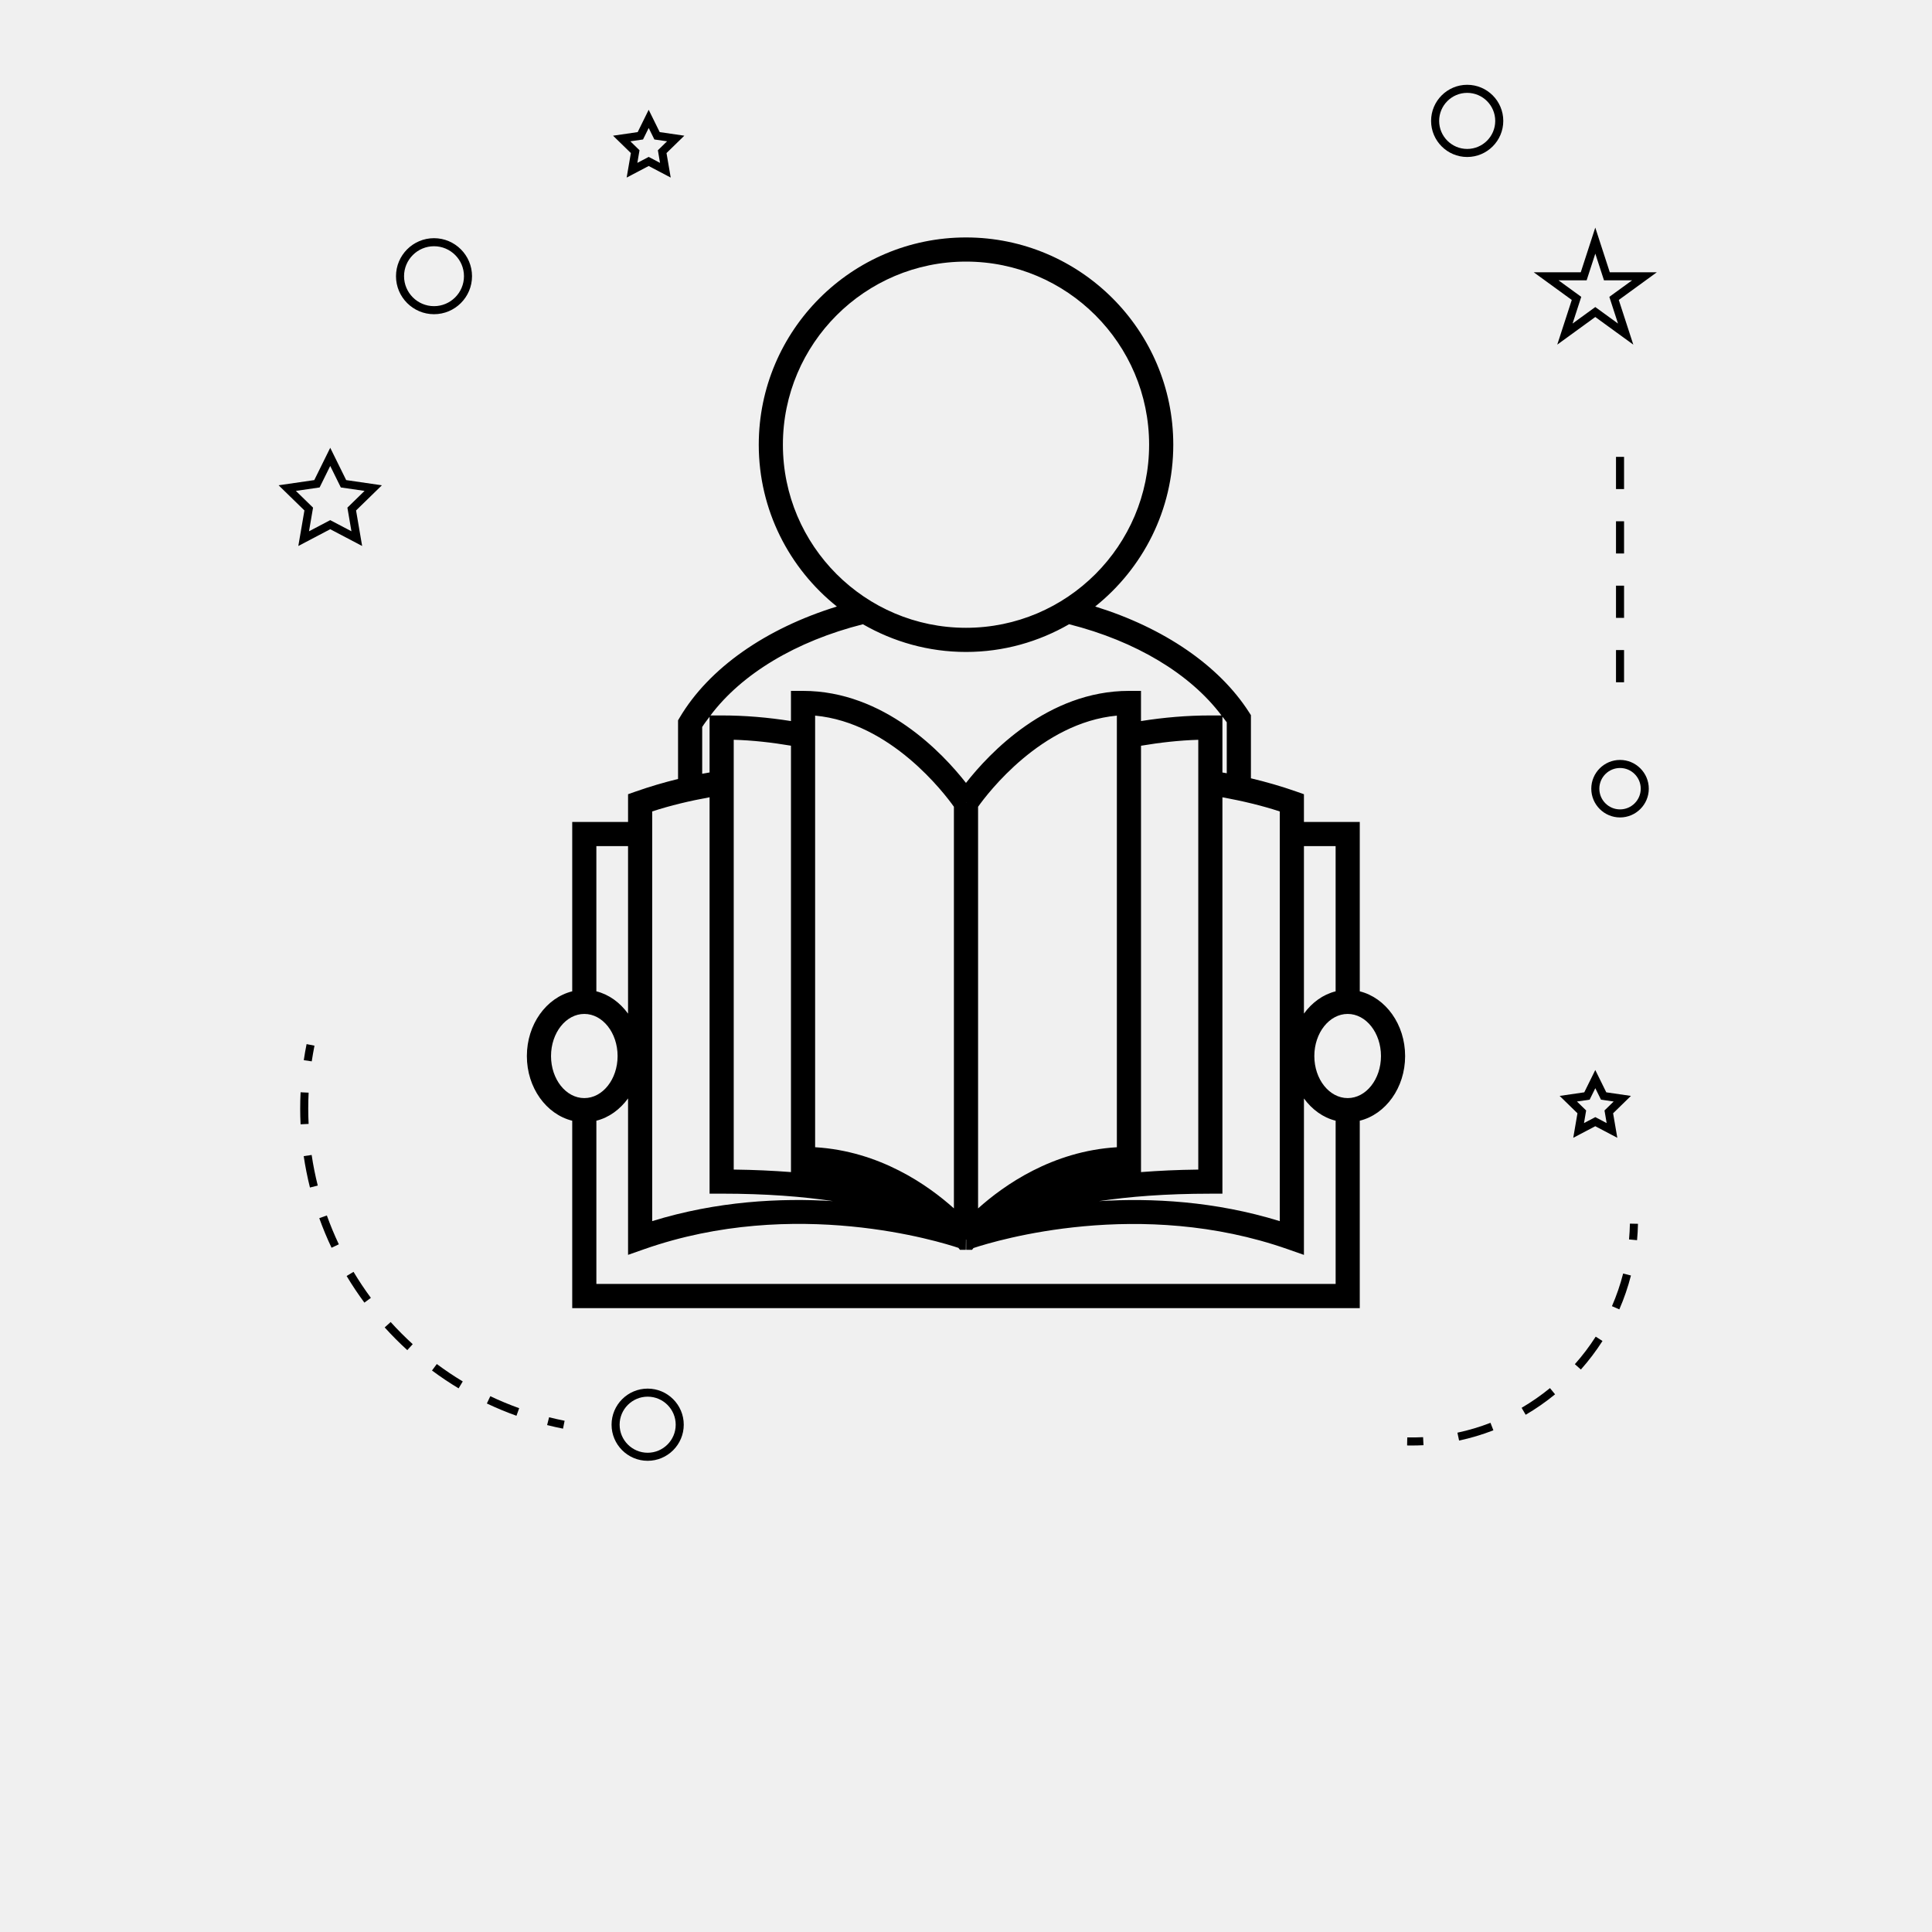
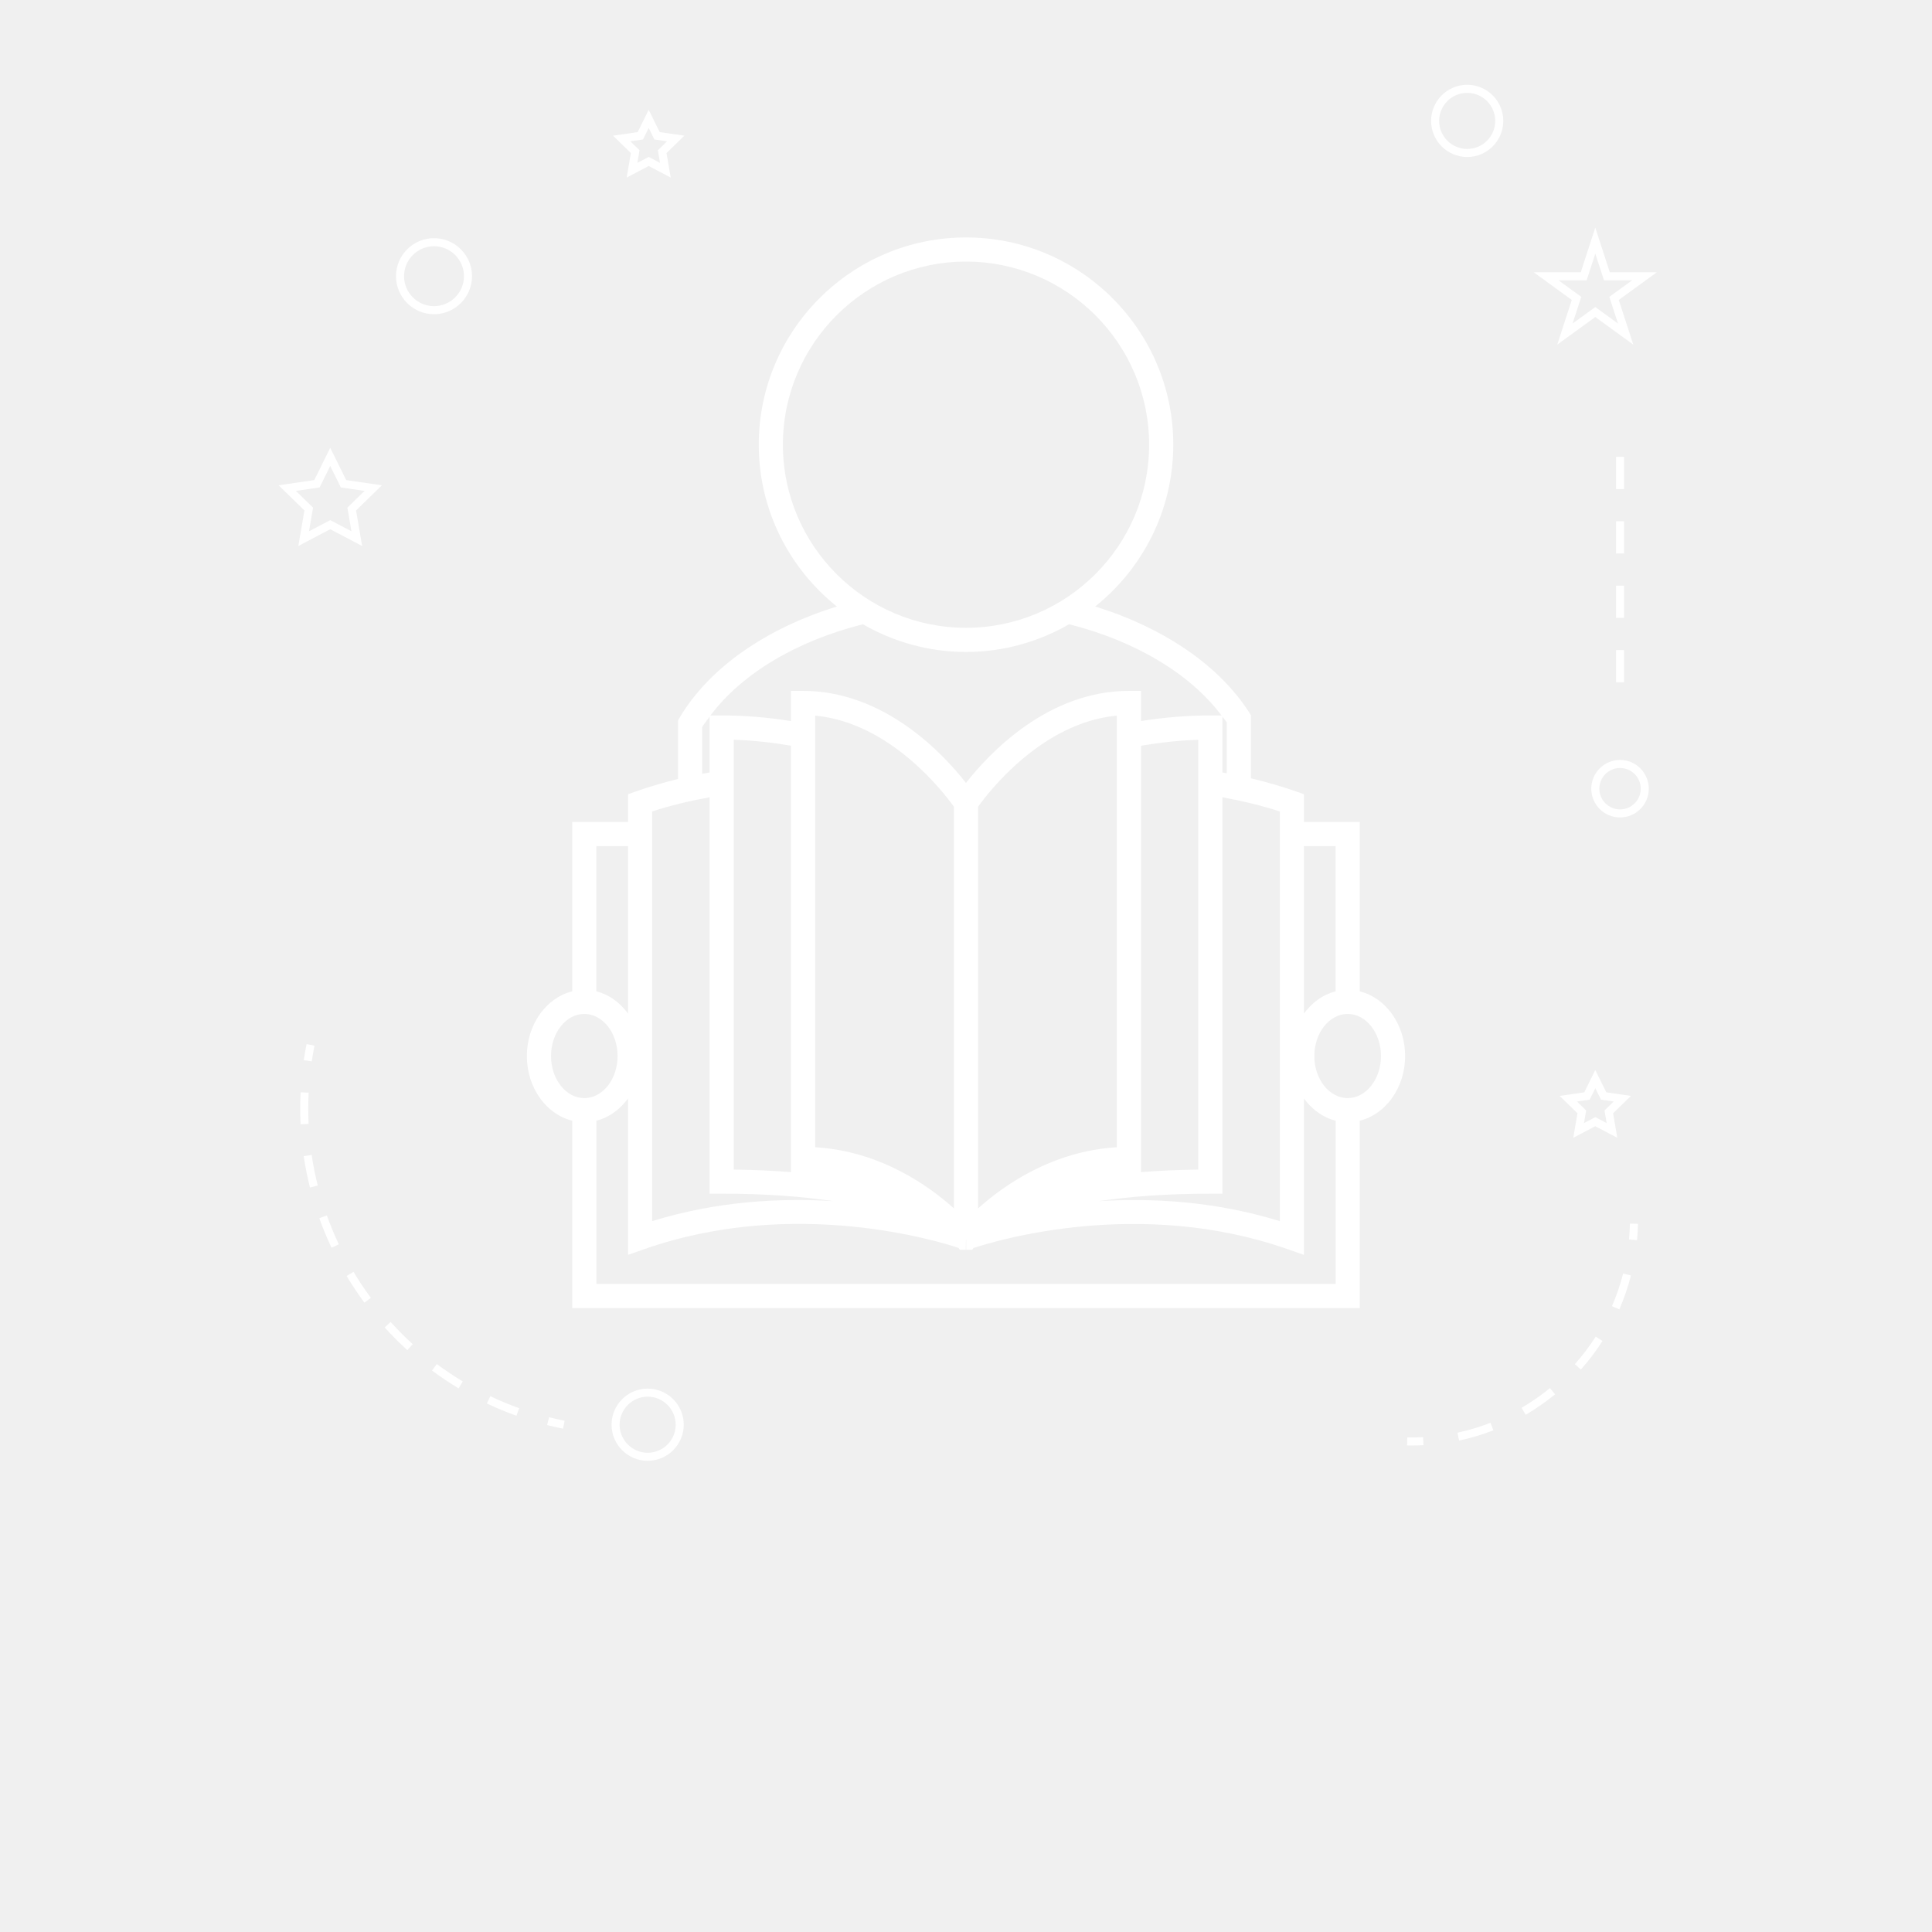
<svg xmlns="http://www.w3.org/2000/svg" width="700" height="700" viewBox="0 0 700 700" fill="none">
-   <g id="aprender ">
-     <g id="grupo">
-       <path id="person" d="M492.67 359.18V297.813H472.44V287.762L469.518 286.735C464.245 284.887 458.795 283.317 453.233 281.993V259.114L452.538 258.035C441.659 241.07 421.62 227.433 396.808 219.746C414.023 205.98 425.101 184.832 425.101 161.125C425.101 119.719 391.417 86.031 350.007 86.031C308.597 86.031 274.913 119.715 274.913 161.125C274.913 184.836 285.991 205.984 303.218 219.754C277.39 227.739 256.894 242.066 246.284 259.953L245.671 260.985V282.235C240.483 283.508 235.409 285.004 230.48 286.731L227.558 287.758V297.809H207.328V359.176C197.953 361.504 190.894 371.121 190.894 382.633C190.894 394.125 197.944 403.731 207.328 406.059V473.957H492.668V406.055C502.043 403.735 509.102 394.121 509.102 382.629C509.102 371.129 502.047 361.504 492.668 359.18H492.67ZM472.44 306.563H483.92V359.18C479.33 360.317 475.361 363.25 472.44 367.243V306.563ZM442.905 259.661C443.413 260.349 444.003 261.001 444.479 261.708V280.165C443.96 280.071 443.428 279.985 442.905 279.891V259.661ZM442.905 432.491V288.871C450.022 290.18 457.014 291.816 463.69 294.004V442.444C440.17 435.182 417.303 434.01 398.174 435.194C409.096 433.561 422.322 432.495 438.529 432.495L442.905 432.491ZM354.374 437.827V292.307C357.823 287.448 377.265 261.834 404.659 259.284V415.664C381.288 417.07 363.772 429.391 354.374 437.832V437.827ZM413.409 424.675V270.195C420.3 269.035 427.241 268.246 434.159 268.043V423.763C426.636 423.849 419.764 424.177 413.409 424.673V424.675ZM283.659 161.125C283.659 124.543 313.421 94.781 350.003 94.781C386.585 94.781 416.347 124.543 416.347 161.125C416.343 197.707 386.577 227.465 349.995 227.465C313.413 227.465 283.659 197.707 283.659 161.125ZM312.651 226.176C323.663 232.524 336.397 236.215 350.003 236.215C363.605 236.215 376.339 232.524 387.358 226.168C411.514 232.281 431.253 244.164 442.565 259.219H438.53C430.178 259.219 421.753 259.93 413.405 261.254V250.32H409.03C379.635 250.32 358.409 272.914 349.995 283.668C341.585 272.91 320.35 250.32 290.956 250.32H286.581V261.254C278.241 259.926 269.815 259.219 261.464 259.219H257.421C268.73 244.153 288.378 232.317 312.651 226.176H312.651ZM350.194 290.86H350.096L350.073 290.836L350.108 290.809L350.194 290.86ZM349.932 290.848V290.86H349.909L349.932 290.848ZM345.62 292.301V437.821C336.221 429.388 318.71 417.059 295.335 415.661V259.281C322.73 261.828 342.171 287.445 345.62 292.301V292.301ZM286.585 270.188V424.668C280.225 424.18 273.362 423.844 265.843 423.758V268.028C272.761 268.231 279.702 269.02 286.585 270.18V270.188ZM254.417 263.407C255.21 262.13 256.182 260.915 257.093 259.681V279.88C256.202 280.036 255.303 280.184 254.417 280.352V263.407ZM236.304 293.997C242.976 291.81 249.972 290.169 257.093 288.864V432.484H261.468C277.679 432.484 290.909 433.559 301.827 435.184C282.694 434 259.823 435.172 236.3 442.434L236.304 293.997ZM216.074 306.559H227.554V367.266C224.636 363.258 220.663 360.317 216.074 359.176V306.559ZM199.648 382.629C199.648 374.219 205.054 367.367 211.707 367.367C218.355 367.367 223.766 374.211 223.766 382.629C223.766 391.024 218.36 397.859 211.707 397.859C205.054 397.859 199.648 391.023 199.648 382.629ZM483.918 465.199H216.078V406.051C220.668 404.914 224.636 401.973 227.558 397.973V454.657L233.386 452.61C288.074 433.407 340.816 449.981 347.256 452.126L347.811 452.833H349.936L349.986 449.04L350.061 449.208V452.837H352.193L352.701 452.188C361.205 449.376 413.037 433.809 466.611 452.622L472.439 454.669L472.447 398.001C475.369 401.989 479.342 404.919 483.927 406.051V465.199L483.918 465.199ZM488.293 397.859C481.625 397.859 476.207 391.027 476.207 382.629C476.207 374.219 481.633 367.367 488.293 367.367C494.941 367.367 500.352 374.211 500.352 382.629C500.352 391.024 494.942 397.859 488.293 397.859Z" fill="black" />
-       <path id="Vector" d="M234.66 503.12C227.449 503.12 221.582 508.987 221.582 516.198C221.582 523.409 227.449 529.276 234.66 529.276C241.871 529.276 247.738 523.409 247.738 516.198C247.738 508.987 241.871 503.12 234.66 503.12ZM234.66 526.358C229.058 526.358 224.5 521.796 224.5 516.198C224.5 510.596 229.063 506.038 234.66 506.038C240.262 506.038 244.82 510.601 244.82 516.198C244.82 521.8 240.258 526.358 234.66 526.358Z" fill="black" />
-       <path id="Vector_2" d="M119.65 162.24L113.869 173.947L100.943 175.826L110.298 184.943L108.087 197.822L119.649 191.744L131.211 197.822L129.008 184.947L138.364 175.83L125.43 173.947L119.65 162.24ZM125.869 183.928L127.334 192.491L119.646 188.455L111.959 192.491L113.423 183.928L107.205 177.862L115.802 176.612L119.646 168.823L123.49 176.612L132.088 177.862L125.869 183.928Z" fill="black" />
-       <path id="Vector_3" d="M239.02 47.863L235.032 39.777L231.043 47.863L222.118 49.164L228.575 55.457L227.051 64.34L235.032 60.144L243.012 64.34L241.489 55.457L247.946 49.164L239.02 47.863ZM239.137 59.011L235.032 56.851L230.926 59.011L231.707 54.437L228.383 51.195L232.981 50.531L235.036 46.37L237.09 50.531L241.688 51.195L238.364 54.437L239.137 59.011Z" fill="black" />
-       <path id="Vector_4" d="M578 408.05L585.981 412.245L584.457 403.363L590.914 397.07L581.988 395.769L578 387.683L574.012 395.769L565.086 397.07L571.543 403.363L570.019 412.245L578 408.05ZM571.359 399.097L575.957 398.433L578.012 394.273L580.067 398.433L584.664 399.097L581.34 402.339L582.121 406.913L578.016 404.753L573.91 406.913L574.692 402.339L571.359 399.097Z" fill="black" />
-       <path id="Vector_5" d="M578 82.461L572.738 98.66H555.711L569.484 108.676L564.223 124.867L578 114.855L591.777 124.867L586.515 108.676L600.288 98.66H583.261L578 82.461ZM583.09 107.555L586.234 117.227L578.004 111.246L569.773 117.227L572.918 107.555L564.687 101.571H574.867L578.012 91.895L581.156 101.571H591.336L583.09 107.555Z" fill="black" />
-       <path id="Vector_6" d="M531.59 30.723C524.379 30.723 518.512 36.59 518.512 43.801C518.512 51.012 524.379 56.879 531.59 56.879C538.801 56.879 544.668 51.012 544.668 43.801C544.672 36.594 538.809 30.723 531.59 30.723V30.723ZM531.59 53.965C525.988 53.965 521.43 49.403 521.43 43.805C521.43 38.203 525.993 33.645 531.59 33.645C537.192 33.645 541.75 38.208 541.75 43.805C541.754 49.403 537.199 53.965 531.59 53.965Z" fill="black" />
-       <path id="Vector_7" d="M586.97 275.34C581.224 275.34 576.552 280.012 576.552 285.758C576.552 291.504 581.224 296.176 586.97 296.176C592.716 296.176 597.388 291.504 597.388 285.758C597.388 280.012 592.708 275.34 586.97 275.34ZM586.97 293.258C582.833 293.258 579.47 289.891 579.47 285.758C579.47 281.621 582.837 278.258 586.97 278.258C591.107 278.258 594.47 281.625 594.47 285.758C594.47 289.895 591.103 293.258 586.97 293.258Z" fill="black" />
-       <path id="Vector_8" d="M157.25 86.297C149.656 86.297 143.477 92.473 143.477 100.07C143.477 107.664 149.653 113.843 157.25 113.843C164.844 113.843 171.023 107.667 171.023 100.07C171.023 92.476 164.839 86.297 157.25 86.297ZM157.25 110.926C151.266 110.926 146.395 106.055 146.395 100.071C146.395 94.087 151.266 89.216 157.25 89.216C163.234 89.216 168.105 94.087 168.105 100.071C168.105 106.055 163.23 110.926 157.25 110.926Z" fill="black" />
-       <path id="Vector_9" d="M198.23 516.33C200.132 516.814 202.05 517.24 203.992 517.631L204.57 514.771C202.675 514.393 200.8 513.967 198.945 513.506L198.23 516.33Z" fill="black" />
-       <path id="Vector_10" d="M139.38 480.95C141.954 483.809 144.712 486.575 147.571 489.177L149.536 487.016C146.747 484.477 144.06 481.782 141.544 478.997L139.38 480.95Z" fill="black" />
-       <path id="Vector_11" d="M111.68 401.64C111.68 399.734 111.727 397.82 111.821 395.894L108.91 395.753C108.813 397.718 108.766 399.687 108.766 401.64C108.766 403.554 108.813 405.46 108.906 407.355L111.817 407.214C111.723 405.363 111.68 403.507 111.68 401.64L111.68 401.64Z" fill="black" />
-       <path id="Vector_12" d="M110.04 418.89C110.606 422.699 111.368 426.527 112.302 430.265L115.13 429.554C114.216 425.91 113.466 422.175 112.919 418.464L110.04 418.89Z" fill="black" />
-       <path id="Vector_13" d="M156.52 496.56C159.622 498.869 162.868 501.044 166.161 503.025L167.665 500.521C164.45 498.591 161.29 496.466 158.262 494.216L156.52 496.56Z" fill="black" />
-       <path id="Vector_14" d="M125.59 462.32C127.567 465.629 129.738 468.879 132.031 471.972L134.375 470.238C132.141 467.211 130.024 464.043 128.094 460.816L125.59 462.32Z" fill="black" />
-       <path id="Vector_15" d="M176.4 508.51C179.884 510.162 183.494 511.658 187.123 512.959L188.107 510.213C184.568 508.948 181.049 507.483 177.646 505.873L176.4 508.51Z" fill="black" />
-       <path id="Vector_16" d="M115.68 441.37C116.973 444.979 118.469 448.585 120.125 452.085L122.762 450.835C121.145 447.421 119.688 443.905 118.426 440.382L115.68 441.37Z" fill="black" />
-       <path id="Vector_17" d="M113.94 378.87L111.081 378.3C110.694 380.241 110.35 382.179 110.065 384.12L112.948 384.546C113.237 382.659 113.569 380.765 113.94 378.87L113.94 378.87Z" fill="black" />
-       <path id="Vector_18" d="M590.23 449.07L593.136 449.34C593.316 447.379 593.429 445.402 593.468 443.406L590.55 443.347C590.507 445.273 590.402 447.179 590.23 449.07L590.23 449.07Z" fill="black" />
-       <path id="Vector_19" d="M528.05 519.09L528.655 521.942C532.874 521.043 537.05 519.793 541.085 518.231L540.031 515.512C536.152 517.02 532.117 518.219 528.051 519.09H528.05Z" fill="black" />
-       <path id="Vector_20" d="M584.04 473.25L586.716 474.41C588.439 470.449 589.852 466.32 590.923 462.137L588.095 461.422C587.064 465.454 585.696 469.438 584.04 473.25V473.25Z" fill="black" />
-       <path id="Vector_21" d="M570.6 494.27L572.784 496.208C575.659 492.969 578.291 489.489 580.612 485.864L578.155 484.289C575.92 487.789 573.377 491.149 570.6 494.27V494.27Z" fill="black" />
-       <path id="Vector_22" d="M551.31 510.08L552.779 512.6C556.505 510.424 560.087 507.932 563.431 505.189L561.583 502.932C558.357 505.576 554.896 507.978 551.31 510.08L551.31 510.08Z" fill="black" />
-       <path id="Vector_23" d="M509.88 520.8L509.821 523.718C510.38 523.73 510.942 523.734 511.501 523.734C512.931 523.734 514.349 523.699 515.759 523.624L515.614 520.714C513.712 520.808 511.814 520.843 509.88 520.8H509.88Z" fill="black" />
-       <path id="Vector_24" d="M585.51 188.87H588.428V200.538H585.51V188.87Z" fill="black" />
-       <path id="Vector_25" d="M585.51 212.2H588.428V223.868H585.51V212.2Z" fill="black" />
-       <path id="Vector_26" d="M585.51 235.53H588.428V247.198H585.51V235.53Z" fill="black" />
-       <path id="Vector_27" d="M585.51 165.53H588.428V177.198H585.51V165.53Z" fill="black" />
-     </g>
-   </g>
+   <path d="M492.67 359.18V297.813H472.44V287.762L469.518 286.735C464.245 284.887 458.795 283.317 453.233 281.993V259.114L452.538 258.035C441.659 241.07 421.62 227.433 396.808 219.746C414.023 205.98 425.101 184.832 425.101 161.125C425.101 119.719 391.417 86.031 350.007 86.031C308.597 86.031 274.913 119.715 274.913 161.125C274.913 184.836 285.991 205.984 303.218 219.754C277.39 227.739 256.894 242.066 246.284 259.953L245.671 260.985V282.235C240.483 283.508 235.409 285.004 230.48 286.731L227.558 287.758V297.809H207.328V359.176C197.953 361.504 190.894 371.121 190.894 382.633C190.894 394.125 197.944 403.731 207.328 406.059V473.957H492.668V406.055C502.043 403.735 509.102 394.121 509.102 382.629C509.102 371.129 502.047 361.504 492.668 359.18H492.67ZM472.44 306.563H483.92V359.18C479.33 360.317 475.361 363.25 472.44 367.243V306.563ZM442.905 259.661C443.413 260.349 444.003 261.001 444.479 261.708V280.165C443.96 280.071 443.428 279.985 442.905 279.891V259.661ZM442.905 432.491V288.871C450.022 290.18 457.014 291.816 463.69 294.004V442.444C440.17 435.182 417.303 434.01 398.174 435.194C409.096 433.561 422.322 432.495 438.529 432.495L442.905 432.491ZM354.374 437.827V292.307C357.823 287.448 377.265 261.834 404.659 259.284V415.664C381.288 417.07 363.772 429.391 354.374 437.832V437.827ZM413.409 424.675V270.195C420.3 269.035 427.241 268.246 434.159 268.043V423.763C426.636 423.849 419.764 424.177 413.409 424.673V424.675ZM283.659 161.125C283.659 124.543 313.421 94.781 350.003 94.781C386.585 94.781 416.347 124.543 416.347 161.125C416.343 197.707 386.577 227.465 349.995 227.465C313.413 227.465 283.659 197.707 283.659 161.125ZM312.651 226.176C323.663 232.524 336.397 236.215 350.003 236.215C363.605 236.215 376.339 232.524 387.358 226.168C411.514 232.281 431.253 244.164 442.565 259.219H438.53C430.178 259.219 421.753 259.93 413.405 261.254V250.32H409.03C379.635 250.32 358.409 272.914 349.995 283.668C341.585 272.91 320.35 250.32 290.956 250.32H286.581V261.254C278.241 259.926 269.815 259.219 261.464 259.219H257.421C268.73 244.153 288.378 232.317 312.651 226.176ZM350.194 290.86H350.096L350.073 290.836L350.108 290.809L350.194 290.86ZM349.932 290.848V290.86H349.909L349.932 290.848ZM345.62 292.301V437.821C336.221 429.388 318.71 417.059 295.335 415.661V259.281C322.73 261.828 342.171 287.445 345.62 292.301ZM286.585 270.188V424.668C280.225 424.18 273.362 423.844 265.843 423.758V268.028C272.761 268.231 279.702 269.02 286.585 270.18V270.188ZM254.417 263.407C255.21 262.13 256.182 260.915 257.093 259.681V279.88C256.202 280.036 255.303 280.184 254.417 280.352V263.407ZM236.304 293.997C242.976 291.81 249.972 290.169 257.093 288.864V432.484H261.468C277.679 432.484 290.909 433.559 301.827 435.184C282.694 434 259.823 435.172 236.3 442.434L236.304 293.997ZM216.074 306.559H227.554V367.266C224.636 363.258 220.663 360.317 216.074 359.176V306.559ZM199.648 382.629C199.648 374.219 205.054 367.367 211.707 367.367C218.355 367.367 223.766 374.211 223.766 382.629C223.766 391.024 218.36 397.859 211.707 397.859C205.054 397.859 199.648 391.023 199.648 382.629ZM483.918 465.199H216.078V406.051C220.668 404.914 224.636 401.973 227.558 397.973V454.657L233.386 452.61C288.074 433.407 340.816 449.981 347.256 452.126L347.811 452.833H349.936L349.986 449.04L350.061 449.208V452.837H352.193L352.701 452.188C361.205 449.376 413.037 433.809 466.611 452.622L472.439 454.669L472.447 398.001C475.369 401.989 479.342 404.919 483.927 406.051V465.199H483.918ZM488.293 397.859C481.625 397.859 476.207 391.027 476.207 382.629C476.207 374.219 481.633 367.367 488.293 367.367C494.941 367.367 500.352 374.211 500.352 382.629C500.352 391.024 494.942 397.859 488.293 397.859Z" fill="white" />
+   <path d="M234.66 503.12C227.449 503.12 221.582 508.987 221.582 516.198C221.582 523.409 227.449 529.276 234.66 529.276C241.871 529.276 247.738 523.409 247.738 516.198C247.738 508.987 241.871 503.12 234.66 503.12ZM234.66 526.358C229.058 526.358 224.5 521.796 224.5 516.198C224.5 510.596 229.063 506.038 234.66 506.038C240.262 506.038 244.82 510.601 244.82 516.198C244.82 521.8 240.258 526.358 234.66 526.358Z" fill="white" />
+   <path d="M119.65 162.24L113.869 173.947L100.943 175.826L110.298 184.943L108.087 197.822L119.649 191.744L131.211 197.822L129.008 184.947L138.364 175.83L125.43 173.947L119.65 162.24ZM125.869 183.928L127.334 192.491L119.646 188.455L111.959 192.491L113.423 183.928L107.205 177.862L115.802 176.612L119.646 168.823L123.49 176.612L132.088 177.862L125.869 183.928Z" fill="white" />
+   <path d="M239.02 47.863L235.032 39.777L231.043 47.863L222.118 49.164L228.575 55.457L227.051 64.34L235.032 60.144L243.012 64.34L241.489 55.457L247.946 49.164L239.02 47.863ZM239.137 59.011L235.032 56.851L230.926 59.011L231.707 54.437L228.383 51.195L232.981 50.531L235.036 46.37L237.09 50.531L241.688 51.195L238.364 54.437L239.137 59.011Z" fill="white" />
+   <path d="M578 408.05L585.981 412.245L584.457 403.363L590.914 397.07L581.988 395.769L578 387.683L574.012 395.769L565.086 397.07L571.543 403.363L570.019 412.245L578 408.05ZM571.359 399.097L575.957 398.433L578.012 394.273L580.067 398.433L584.664 399.097L581.34 402.339L582.121 406.913L578.016 404.753L573.91 406.913L574.692 402.339L571.359 399.097Z" fill="white" />
+   <path d="M578 82.461L572.738 98.66H555.711L569.484 108.676L564.223 124.867L578 114.855L591.777 124.867L586.515 108.676L600.288 98.66H583.261L578 82.461ZM583.09 107.555L586.234 117.227L578.004 111.246L569.773 117.227L572.918 107.555L564.687 101.571H574.867L578.012 91.895L581.156 101.571H591.336L583.09 107.555Z" fill="white" />
+   <path d="M531.59 30.723C524.379 30.723 518.512 36.59 518.512 43.801C518.512 51.012 524.379 56.879 531.59 56.879C538.801 56.879 544.668 51.012 544.668 43.801C544.672 36.594 538.809 30.723 531.59 30.723ZM531.59 53.965C525.988 53.965 521.43 49.403 521.43 43.805C521.43 38.203 525.993 33.645 531.59 33.645C537.192 33.645 541.75 38.208 541.75 43.805C541.754 49.403 537.199 53.965 531.59 53.965Z" fill="white" />
+   <path d="M586.97 275.34C581.224 275.34 576.552 280.012 576.552 285.758C576.552 291.504 581.224 296.176 586.97 296.176C592.716 296.176 597.388 291.504 597.388 285.758C597.388 280.012 592.708 275.34 586.97 275.34ZM586.97 293.258C582.833 293.258 579.47 289.891 579.47 285.758C579.47 281.621 582.837 278.258 586.97 278.258C591.107 278.258 594.47 281.625 594.47 285.758C594.47 289.895 591.103 293.258 586.97 293.258Z" fill="white" />
+   <path d="M157.25 86.297C149.656 86.297 143.477 92.473 143.477 100.07C143.477 107.664 149.653 113.843 157.25 113.843C164.844 113.843 171.023 107.667 171.023 100.07C171.023 92.476 164.839 86.297 157.25 86.297ZM157.25 110.926C151.266 110.926 146.395 106.055 146.395 100.071C146.395 94.087 151.266 89.216 157.25 89.216C163.234 89.216 168.105 94.087 168.105 100.071C168.105 106.055 163.23 110.926 157.25 110.926Z" fill="white" />
+   <path d="M198.23 516.33C200.132 516.814 202.05 517.24 203.992 517.631L204.57 514.771C202.675 514.393 200.8 513.967 198.945 513.506L198.23 516.33Z" fill="white" />
+   <path d="M139.38 480.95C141.954 483.809 144.712 486.575 147.571 489.177L149.536 487.016C146.747 484.477 144.06 481.782 141.544 478.997L139.38 480.95Z" fill="white" />
+   <path d="M111.68 401.64C111.68 399.734 111.727 397.82 111.821 395.894L108.91 395.753C108.813 397.718 108.766 399.687 108.766 401.64C108.766 403.554 108.813 405.46 108.906 407.355L111.817 407.214C111.723 405.363 111.68 403.507 111.68 401.64Z" fill="white" />
+   <path d="M110.04 418.89C110.606 422.699 111.368 426.527 112.302 430.265L115.13 429.554C114.216 425.91 113.466 422.175 112.919 418.464L110.04 418.89Z" fill="white" />
+   <path d="M156.52 496.56C159.622 498.869 162.868 501.044 166.161 503.025L167.665 500.521C164.45 498.591 161.29 496.466 158.262 494.216L156.52 496.56Z" fill="white" />
+   <path d="M125.59 462.32C127.567 465.629 129.738 468.879 132.031 471.972L134.375 470.238C132.141 467.211 130.024 464.043 128.094 460.816L125.59 462.32Z" fill="white" />
+   <path d="M176.4 508.51C179.884 510.162 183.494 511.658 187.123 512.959L188.107 510.213C184.568 508.948 181.049 507.483 177.646 505.873L176.4 508.51Z" fill="white" />
+   <path d="M115.68 441.37C116.973 444.979 118.469 448.585 120.125 452.085L122.762 450.835C121.145 447.421 119.688 443.905 118.426 440.382L115.68 441.37Z" fill="white" />
+   <path d="M113.94 378.87L111.081 378.3C110.694 380.241 110.35 382.179 110.065 384.12L112.948 384.546C113.237 382.659 113.569 380.765 113.94 378.87Z" fill="white" />
+   <path d="M590.23 449.07L593.136 449.34C593.316 447.379 593.429 445.402 593.468 443.406L590.55 443.347C590.507 445.273 590.402 447.179 590.23 449.07Z" fill="white" />
+   <path d="M528.05 519.09L528.655 521.942C532.874 521.043 537.05 519.793 541.085 518.231L540.031 515.512C536.152 517.02 532.117 518.219 528.051 519.09H528.05Z" fill="white" />
+   <path d="M584.04 473.25L586.716 474.41C588.439 470.449 589.852 466.32 590.923 462.137L588.095 461.422C587.064 465.454 585.696 469.438 584.04 473.25Z" fill="white" />
+   <path d="M570.6 494.27L572.784 496.208C575.659 492.969 578.291 489.489 580.612 485.864L578.155 484.289C575.92 487.789 573.377 491.149 570.6 494.27Z" fill="white" />
+   <path d="M551.31 510.08L552.779 512.6C556.505 510.424 560.087 507.932 563.431 505.189L561.583 502.932C558.357 505.576 554.896 507.978 551.31 510.08Z" fill="white" />
+   <path d="M509.88 520.8L509.821 523.718C510.38 523.73 510.942 523.734 511.501 523.734C512.931 523.734 514.349 523.699 515.759 523.624L515.614 520.714C513.712 520.808 511.814 520.843 509.88 520.8Z" fill="white" />
+   <path d="M585.51 188.87H588.428V200.538H585.51V188.87Z" fill="white" />
+   <path d="M585.51 212.2H588.428V223.868H585.51V212.2Z" fill="white" />
+   <path d="M585.51 235.53H588.428V247.198H585.51V235.53Z" fill="white" />
+   <path d="M585.51 165.53H588.428V177.198H585.51V165.53Z" fill="white" />
</svg>
